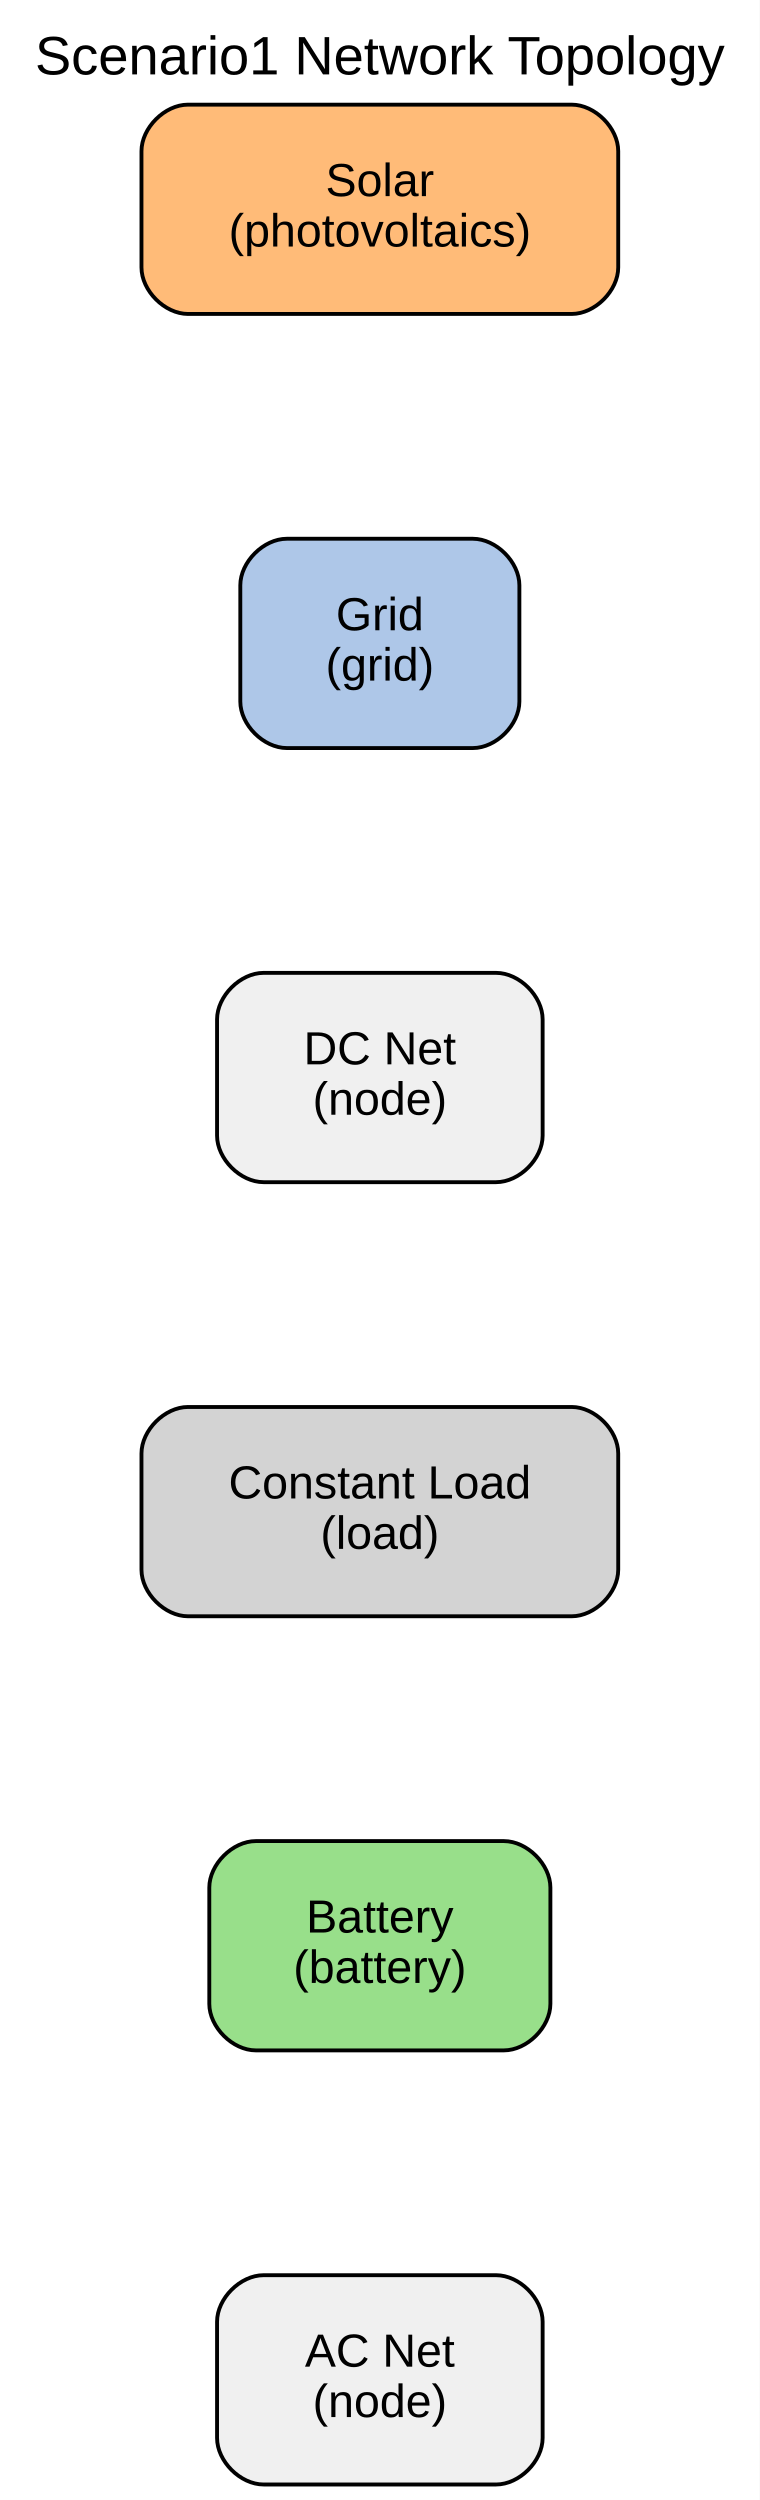
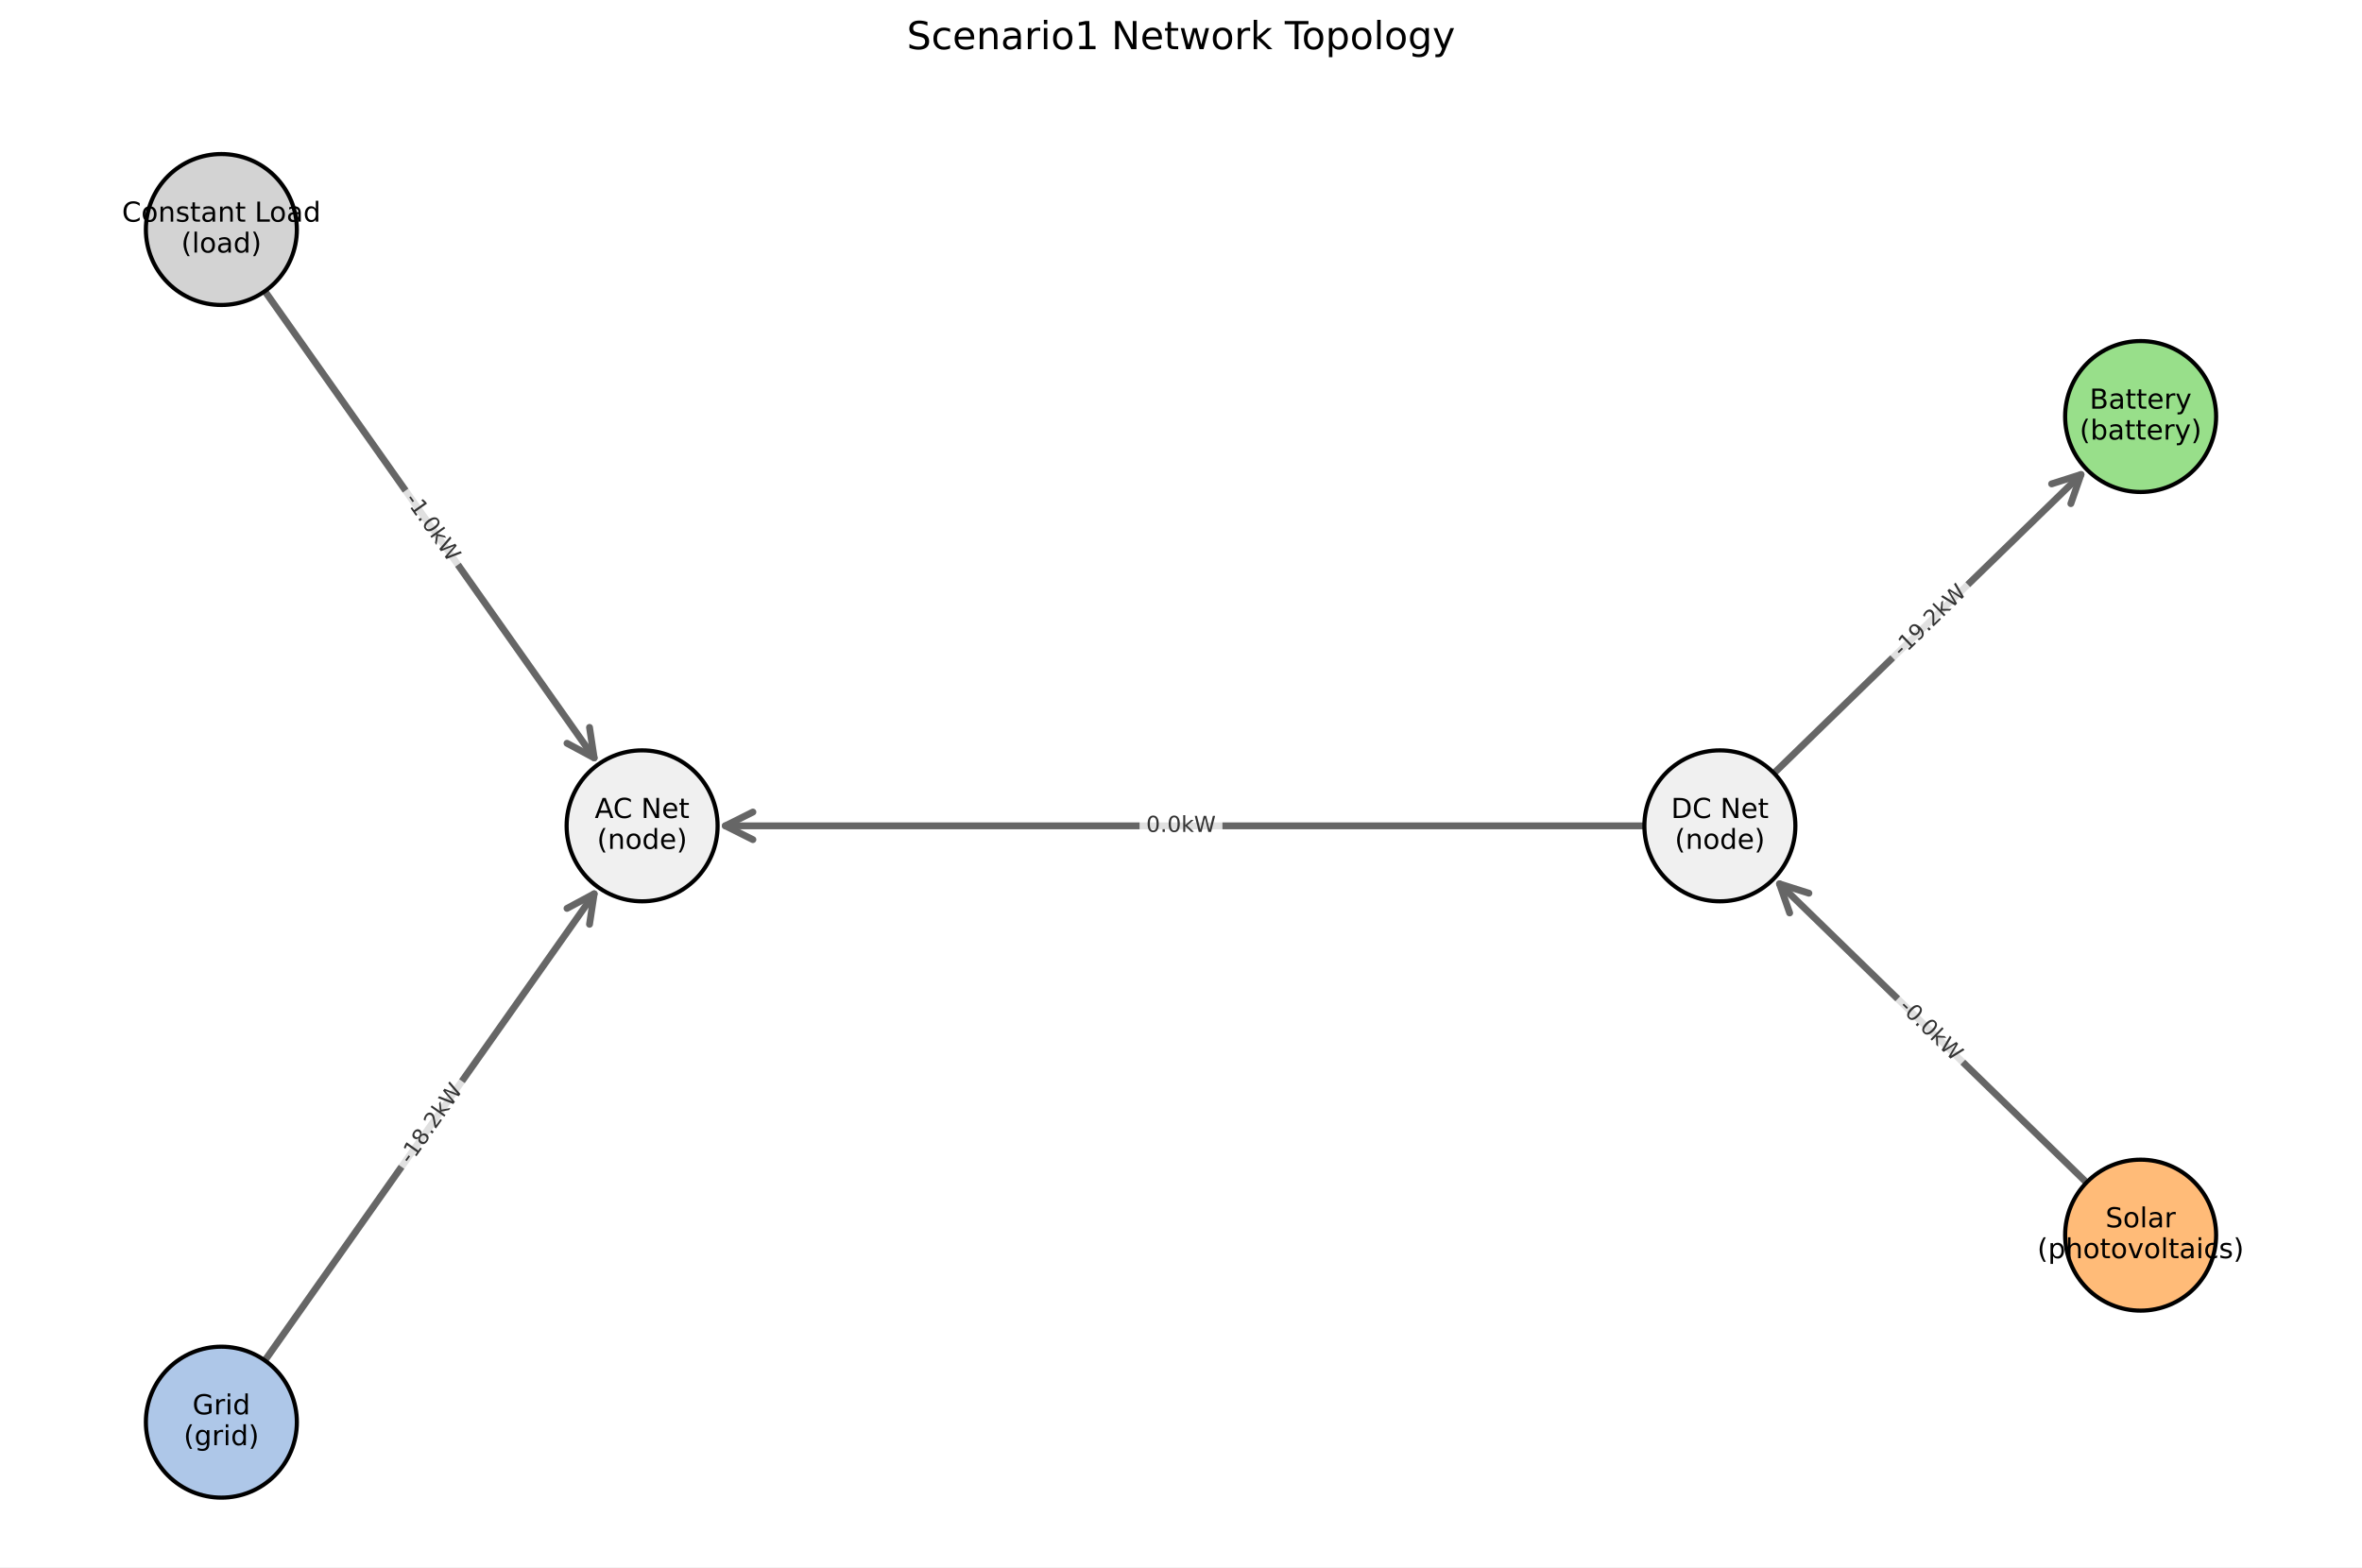
- <svg xmlns="http://www.w3.org/2000/svg" width="196pt" height="645pt" viewBox="0.00 0.00 196.00 645.00">
-   <g id="graph0" class="graph" transform="scale(1 1) rotate(0) translate(4 641)">
-     <polygon fill="white" stroke="transparent" points="-4,4 -4,-641 192,-641 192,4 -4,4" />
-     <text text-anchor="middle" x="94" y="-621.8" font-family="Arial" font-size="14.00">Scenario1 Network Topology</text>
-     <g id="node1" class="node">
-       <path fill="#f0f0f0" stroke="black" d="M124,-54C124,-54 64,-54 64,-54 58,-54 52,-48 52,-42 52,-42 52,-12 52,-12 52,-6 58,0 64,0 64,0 124,0 124,0 130,0 136,-6 136,-12 136,-12 136,-42 136,-42 136,-48 130,-54 124,-54" />
-       <text text-anchor="middle" x="94" y="-30.4" font-family="Arial" font-size="12.00">AC Net</text>
-       <text text-anchor="middle" x="94" y="-17.4" font-family="Arial" font-size="12.00">(node)</text>
+ <svg xmlns="http://www.w3.org/2000/svg" xmlns:xlink="http://www.w3.org/1999/xlink" width="856.8pt" height="568.638pt" viewBox="0 0 856.8 568.638" version="1.1">
+   <defs>
+     <style type="text/css">*{stroke-linejoin: round; stroke-linecap: butt}</style>
+   </defs>
+   <g id="figure_1">
+     <g id="patch_1">
+       <path d="M 0 568.638  L 856.8 568.638  L 856.8 0  L 0 0  z " style="fill: #ffffff" />
    </g>
-     <g id="node2" class="node">
-       <path fill="#98df8a" stroke="black" d="M126,-166C126,-166 62,-166 62,-166 56,-166 50,-160 50,-154 50,-154 50,-124 50,-124 50,-118 56,-112 62,-112 62,-112 126,-112 126,-112 132,-112 138,-118 138,-124 138,-124 138,-154 138,-154 138,-160 132,-166 126,-166" />
-       <text text-anchor="middle" x="94" y="-142.4" font-family="Arial" font-size="12.00">Battery</text>
-       <text text-anchor="middle" x="94" y="-129.4" font-family="Arial" font-size="12.00">(battery)</text>
-     </g>
-     <g id="node3" class="node">
-       <path fill="#d3d3d3" stroke="black" d="M143.5,-278C143.5,-278 44.5,-278 44.5,-278 38.5,-278 32.5,-272 32.5,-266 32.5,-266 32.5,-236 32.5,-236 32.5,-230 38.5,-224 44.5,-224 44.5,-224 143.5,-224 143.5,-224 149.5,-224 155.5,-230 155.5,-236 155.5,-236 155.5,-266 155.5,-266 155.5,-272 149.5,-278 143.5,-278" />
-       <text text-anchor="middle" x="94" y="-254.4" font-family="Arial" font-size="12.00">Constant Load</text>
-       <text text-anchor="middle" x="94" y="-241.4" font-family="Arial" font-size="12.00">(load)</text>
-     </g>
-     <g id="node4" class="node">
-       <path fill="#f0f0f0" stroke="black" d="M124,-390C124,-390 64,-390 64,-390 58,-390 52,-384 52,-378 52,-378 52,-348 52,-348 52,-342 58,-336 64,-336 64,-336 124,-336 124,-336 130,-336 136,-342 136,-348 136,-348 136,-378 136,-378 136,-384 130,-390 124,-390" />
-       <text text-anchor="middle" x="94" y="-366.4" font-family="Arial" font-size="12.00">DC Net</text>
-       <text text-anchor="middle" x="94" y="-353.4" font-family="Arial" font-size="12.00">(node)</text>
-     </g>
-     <g id="node5" class="node">
-       <path fill="#aec7e8" stroke="black" d="M118,-502C118,-502 70,-502 70,-502 64,-502 58,-496 58,-490 58,-490 58,-460 58,-460 58,-454 64,-448 70,-448 70,-448 118,-448 118,-448 124,-448 130,-454 130,-460 130,-460 130,-490 130,-490 130,-496 124,-502 118,-502" />
-       <text text-anchor="middle" x="94" y="-478.4" font-family="Arial" font-size="12.00">Grid</text>
-       <text text-anchor="middle" x="94" y="-465.4" font-family="Arial" font-size="12.00">(grid)</text>
-     </g>
-     <g id="node6" class="node">
-       <path fill="#ffbb78" stroke="black" d="M143.5,-614C143.5,-614 44.5,-614 44.5,-614 38.5,-614 32.5,-608 32.5,-602 32.5,-602 32.5,-572 32.5,-572 32.5,-566 38.5,-560 44.5,-560 44.5,-560 143.5,-560 143.5,-560 149.5,-560 155.5,-566 155.5,-572 155.5,-572 155.5,-602 155.5,-602 155.5,-608 149.5,-614 143.5,-614" />
-       <text text-anchor="middle" x="94" y="-590.4" font-family="Arial" font-size="12.00">Solar</text>
-       <text text-anchor="middle" x="94" y="-577.4" font-family="Arial" font-size="12.00">(photovoltaics)</text>
+     <g id="axes_1">
+       <g id="patch_2">
+         <path d="M 96.088 105.655  Q 156.613 191.456 215.526 274.974  " clip-path="url(#p76c0ca9e1f)" style="fill: none; stroke: #666666; stroke-width: 2.5; stroke-linecap: round" />
+         <path d="M 213.847 263.92  L 215.526 274.974  L 205.676 269.684  " clip-path="url(#p76c0ca9e1f)" style="fill: none; stroke: #666666; stroke-width: 2.5; stroke-linecap: round" />
+       </g>
+       <g id="patch_3">
+         <path d="M 596.492 299.638  Q 428.401 299.638 263.105 299.638  " clip-path="url(#p76c0ca9e1f)" style="fill: none; stroke: #666666; stroke-width: 2.5; stroke-linecap: round" />
+         <path d="M 273.105 304.638  L 263.105 299.638  L 273.105 294.638  " clip-path="url(#p76c0ca9e1f)" style="fill: none; stroke: #666666; stroke-width: 2.5; stroke-linecap: round" />
+       </g>
+       <g id="patch_4">
+         <path d="M 643.501 280.541  Q 700.187 225.382 754.87 172.172  " clip-path="url(#p76c0ca9e1f)" style="fill: none; stroke: #666666; stroke-width: 2.5; stroke-linecap: round" />
+         <path d="M 744.216 175.563  L 754.87 172.172  L 751.19 182.729  " clip-path="url(#p76c0ca9e1f)" style="fill: none; stroke: #666666; stroke-width: 2.5; stroke-linecap: round" />
+       </g>
+       <g id="patch_5">
+         <path d="M 96.088 493.621  Q 156.613 407.819 215.526 324.302  " clip-path="url(#p76c0ca9e1f)" style="fill: none; stroke: #666666; stroke-width: 2.5; stroke-linecap: round" />
+         <path d="M 205.676 329.591  L 215.526 324.302  L 213.847 335.356  " clip-path="url(#p76c0ca9e1f)" style="fill: none; stroke: #666666; stroke-width: 2.5; stroke-linecap: round" />
+       </g>
+       <g id="patch_6">
+         <path d="M 756.874 429.054  Q 700.188 373.895 645.505 320.685  " clip-path="url(#p76c0ca9e1f)" style="fill: none; stroke: #666666; stroke-width: 2.5; stroke-linecap: round" />
+         <path d="M 649.185 331.242  L 645.505 320.685  L 656.159 324.075  " clip-path="url(#p76c0ca9e1f)" style="fill: none; stroke: #666666; stroke-width: 2.5; stroke-linecap: round" />
+       </g>
+       <g id="text_1">
+         <g id="patch_7">
+           <path d="M 143.375 183.57  L 159.602 206.574  Q 160.985 208.535 162.946 207.151  L 169.273 202.688  Q 171.234 201.305 169.851 199.344  L 153.624 176.34  Q 152.241 174.379 150.279 175.762  L 143.953 180.225  Q 141.991 181.608 143.375 183.57  z " clip-path="url(#p76c0ca9e1f)" style="fill: #ffffff; opacity: 0.8" />
+         </g>
+         <g clip-path="url(#p76c0ca9e1f)">
+           <g style="fill: #333333" transform="translate(146.6955 181.2272) rotate(-305.1992) scale(0.08 -0.08)">
+             <defs>
+               <path id="DejaVuSans-2d" d="M 313 2009  L 1997 2009  L 1997 1497  L 313 1497  L 313 2009  z " transform="scale(0.015625)" />
+               <path id="DejaVuSans-31" d="M 794 531  L 1825 531  L 1825 4091  L 703 3866  L 703 4441  L 1819 4666  L 2450 4666  L 2450 531  L 3481 531  L 3481 0  L 794 0  L 794 531  z " transform="scale(0.015625)" />
+               <path id="DejaVuSans-2e" d="M 684 794  L 1344 794  L 1344 0  L 684 0  L 684 794  z " transform="scale(0.015625)" />
+               <path id="DejaVuSans-30" d="M 2034 4250  Q 1547 4250 1301 3770  Q 1056 3291 1056 2328  Q 1056 1369 1301 889  Q 1547 409 2034 409  Q 2525 409 2770 889  Q 3016 1369 3016 2328  Q 3016 3291 2770 3770  Q 2525 4250 2034 4250  z M 2034 4750  Q 2819 4750 3233 4129  Q 3647 3509 3647 2328  Q 3647 1150 3233 529  Q 2819 -91 2034 -91  Q 1250 -91 836 529  Q 422 1150 422 2328  Q 422 3509 836 4129  Q 1250 4750 2034 4750  z " transform="scale(0.015625)" />
+               <path id="DejaVuSans-6b" d="M 581 4863  L 1159 4863  L 1159 1991  L 2875 3500  L 3609 3500  L 1753 1863  L 3688 0  L 2938 0  L 1159 1709  L 1159 0  L 581 0  L 581 4863  z " transform="scale(0.015625)" />
+               <path id="DejaVuSans-57" d="M 213 4666  L 850 4666  L 1831 722  L 2809 4666  L 3519 4666  L 4500 722  L 5478 4666  L 6119 4666  L 4947 0  L 4153 0  L 3169 4050  L 2175 0  L 1381 0  L 213 4666  z " transform="scale(0.015625)" />
+             </defs>
+             <use xlink:href="#DejaVuSans-2d" />
+             <use xlink:href="#DejaVuSans-31" transform="translate(36.08398 0)" />
+             <use xlink:href="#DejaVuSans-2e" transform="translate(99.70703 0)" />
+             <use xlink:href="#DejaVuSans-30" transform="translate(131.4941 0)" />
+             <use xlink:href="#DejaVuSans-6b" transform="translate(195.1172 0)" />
+             <use xlink:href="#DejaVuSans-57" transform="translate(253.0273 0)" />
+           </g>
+         </g>
+       </g>
+       <g id="text_2">
+         <g id="patch_8">
+           <path d="M 415.768 305.909  L 441.033 305.909  Q 443.433 305.909 443.433 303.509  L 443.433 295.767  Q 443.433 293.367 441.033 293.367  L 415.768 293.367  Q 413.368 293.367 413.368 295.767  L 413.368 303.509  Q 413.368 305.909 415.768 305.909  z " clip-path="url(#p76c0ca9e1f)" style="fill: #ffffff; opacity: 0.8" />
+         </g>
+         <g clip-path="url(#p76c0ca9e1f)">
+           <g style="fill: #333333" transform="translate(415.7679 301.8453) scale(0.08 -0.08)">
+             <use xlink:href="#DejaVuSans-30" />
+             <use xlink:href="#DejaVuSans-2e" transform="translate(63.62305 0)" />
+             <use xlink:href="#DejaVuSans-30" transform="translate(95.41016 0)" />
+             <use xlink:href="#DejaVuSans-6b" transform="translate(159.0332 0)" />
+             <use xlink:href="#DejaVuSans-57" transform="translate(216.9434 0)" />
+           </g>
+         </g>
+       </g>
+       <g id="text_3">
+         <g id="patch_9">
+           <path d="M 692.648 241.468  L 716.472 218.286  Q 718.192 216.612 716.518 214.892  L 711.119 209.343  Q 709.445 207.623 707.725 209.297  L 683.901 232.479  Q 682.181 234.153 683.855 235.873  L 689.254 241.422  Q 690.928 243.142 692.648 241.468  z " clip-path="url(#p76c0ca9e1f)" style="fill: #ffffff; opacity: 0.8" />
+         </g>
+         <g clip-path="url(#p76c0ca9e1f)">
+           <g style="fill: #333333" transform="translate(689.8141 238.5558) rotate(-44.21796) scale(0.08 -0.08)">
+             <defs>
+               <path id="DejaVuSans-39" d="M 703 97  L 703 672  Q 941 559 1184 500  Q 1428 441 1663 441  Q 2288 441 2617 861  Q 2947 1281 2994 2138  Q 2813 1869 2534 1725  Q 2256 1581 1919 1581  Q 1219 1581 811 2004  Q 403 2428 403 3163  Q 403 3881 828 4315  Q 1253 4750 1959 4750  Q 2769 4750 3195 4129  Q 3622 3509 3622 2328  Q 3622 1225 3098 567  Q 2575 -91 1691 -91  Q 1453 -91 1209 -44  Q 966 3 703 97  z M 1959 2075  Q 2384 2075 2632 2365  Q 2881 2656 2881 3163  Q 2881 3666 2632 3958  Q 2384 4250 1959 4250  Q 1534 4250 1286 3958  Q 1038 3666 1038 3163  Q 1038 2656 1286 2365  Q 1534 2075 1959 2075  z " transform="scale(0.015625)" />
+               <path id="DejaVuSans-32" d="M 1228 531  L 3431 531  L 3431 0  L 469 0  L 469 531  Q 828 903 1448 1529  Q 2069 2156 2228 2338  Q 2531 2678 2651 2914  Q 2772 3150 2772 3378  Q 2772 3750 2511 3984  Q 2250 4219 1831 4219  Q 1534 4219 1204 4116  Q 875 4013 500 3803  L 500 4441  Q 881 4594 1212 4672  Q 1544 4750 1819 4750  Q 2544 4750 2975 4387  Q 3406 4025 3406 3419  Q 3406 3131 3298 2873  Q 3191 2616 2906 2266  Q 2828 2175 2409 1742  Q 1991 1309 1228 531  z " transform="scale(0.015625)" />
+             </defs>
+             <use xlink:href="#DejaVuSans-2d" />
+             <use xlink:href="#DejaVuSans-31" transform="translate(36.08398 0)" />
+             <use xlink:href="#DejaVuSans-39" transform="translate(99.70703 0)" />
+             <use xlink:href="#DejaVuSans-2e" transform="translate(163.3301 0)" />
+             <use xlink:href="#DejaVuSans-32" transform="translate(195.1172 0)" />
+             <use xlink:href="#DejaVuSans-6b" transform="translate(258.7402 0)" />
+             <use xlink:href="#DejaVuSans-57" transform="translate(316.6504 0)" />
+           </g>
+         </g>
+       </g>
+       <g id="text_4">
+         <g id="patch_10">
+           <path d="M 152.157 425.015  L 171.318 397.852  Q 172.701 395.891 170.74 394.508  L 164.413 390.045  Q 162.452 388.661 161.069 390.622  L 141.908 417.786  Q 140.524 419.747 142.486 421.13  L 148.812 425.593  Q 150.774 426.977 152.157 425.015  z " clip-path="url(#p76c0ca9e1f)" style="fill: #ffffff; opacity: 0.8" />
+         </g>
+         <g clip-path="url(#p76c0ca9e1f)">
+           <g style="fill: #333333" transform="translate(148.8363 422.673) rotate(-54.80082) scale(0.08 -0.08)">
+             <defs>
+               <path id="DejaVuSans-38" d="M 2034 2216  Q 1584 2216 1326 1975  Q 1069 1734 1069 1313  Q 1069 891 1326 650  Q 1584 409 2034 409  Q 2484 409 2743 651  Q 3003 894 3003 1313  Q 3003 1734 2745 1975  Q 2488 2216 2034 2216  z M 1403 2484  Q 997 2584 770 2862  Q 544 3141 544 3541  Q 544 4100 942 4425  Q 1341 4750 2034 4750  Q 2731 4750 3128 4425  Q 3525 4100 3525 3541  Q 3525 3141 3298 2862  Q 3072 2584 2669 2484  Q 3125 2378 3379 2068  Q 3634 1759 3634 1313  Q 3634 634 3220 271  Q 2806 -91 2034 -91  Q 1263 -91 848 271  Q 434 634 434 1313  Q 434 1759 690 2068  Q 947 2378 1403 2484  z M 1172 3481  Q 1172 3119 1398 2916  Q 1625 2713 2034 2713  Q 2441 2713 2670 2916  Q 2900 3119 2900 3481  Q 2900 3844 2670 4047  Q 2441 4250 2034 4250  Q 1625 4250 1398 4047  Q 1172 3844 1172 3481  z " transform="scale(0.015625)" />
+             </defs>
+             <use xlink:href="#DejaVuSans-2d" />
+             <use xlink:href="#DejaVuSans-31" transform="translate(36.08398 0)" />
+             <use xlink:href="#DejaVuSans-38" transform="translate(99.70703 0)" />
+             <use xlink:href="#DejaVuSans-2e" transform="translate(163.3301 0)" />
+             <use xlink:href="#DejaVuSans-32" transform="translate(195.1172 0)" />
+             <use xlink:href="#DejaVuSans-6b" transform="translate(258.7402 0)" />
+             <use xlink:href="#DejaVuSans-57" transform="translate(316.6504 0)" />
+           </g>
+         </g>
+       </g>
+       <g id="text_5">
+         <g id="patch_11">
+           <path d="M 685.727 368.574  L 705.903 388.206  Q 707.623 389.88 709.297 388.16  L 714.696 382.611  Q 716.37 380.891 714.65 379.217  L 694.474 359.584  Q 692.754 357.911 691.081 359.631  L 685.681 365.18  Q 684.007 366.9 685.727 368.574  z " clip-path="url(#p76c0ca9e1f)" style="fill: #ffffff; opacity: 0.8" />
+         </g>
+         <g clip-path="url(#p76c0ca9e1f)">
+           <g style="fill: #333333" transform="translate(688.5614 365.6611) rotate(-315.782) scale(0.08 -0.08)">
+             <use xlink:href="#DejaVuSans-2d" />
+             <use xlink:href="#DejaVuSans-30" transform="translate(36.08398 0)" />
+             <use xlink:href="#DejaVuSans-2e" transform="translate(99.70703 0)" />
+             <use xlink:href="#DejaVuSans-30" transform="translate(131.4941 0)" />
+             <use xlink:href="#DejaVuSans-6b" transform="translate(195.1172 0)" />
+             <use xlink:href="#DejaVuSans-57" transform="translate(253.0273 0)" />
+           </g>
+         </g>
+       </g>
+       <g id="PathCollection_1">
+         <defs>
+           <path id="m01f772956e" d="M 0 27.386  C 7.263 27.386 14.229 24.501 19.365 19.365  C 24.501 14.229 27.386 7.263 27.386 0  C 27.386 -7.263 24.501 -14.229 19.365 -19.365  C 14.229 -24.501 7.263 -27.386 0 -27.386  C -7.263 -27.386 -14.229 -24.501 -19.365 -19.365  C -24.501 -14.229 -27.386 -7.263 -27.386 0  C -27.386 7.263 -24.501 14.229 -19.365 19.365  C -14.229 24.501 -7.263 27.386 0 27.386  z " style="stroke: #000000; stroke-width: 1.5" />
+         </defs>
+         <g clip-path="url(#p76c0ca9e1f)">
+           <use xlink:href="#m01f772956e" x="232.924" y="299.638" style="fill: #f0f0f0; stroke: #000000; stroke-width: 1.5" />
+         </g>
+       </g>
+       <g id="PathCollection_2">
+         <defs>
+           <path id="m119b2d67ca" d="M 0 27.386  C 7.263 27.386 14.229 24.501 19.365 19.365  C 24.501 14.229 27.386 7.263 27.386 0  C 27.386 -7.263 24.501 -14.229 19.365 -19.365  C 14.229 -24.501 7.263 -27.386 0 -27.386  C -7.263 -27.386 -14.229 -24.501 -19.365 -19.365  C -24.501 -14.229 -27.386 -7.263 -27.386 0  C -27.386 7.263 -24.501 14.229 -19.365 19.365  C -14.229 24.501 -7.263 27.386 0 27.386  z " style="stroke: #000000; stroke-width: 1.5" />
+         </defs>
+         <g clip-path="url(#p76c0ca9e1f)">
+           <use xlink:href="#m119b2d67ca" x="776.499" y="151.125" style="fill: #98df8a; stroke: #000000; stroke-width: 1.5" />
+         </g>
+       </g>
+       <g id="PathCollection_3">
+         <defs>
+           <path id="mdb4a6b1f87" d="M 0 27.386  C 7.263 27.386 14.229 24.501 19.365 19.365  C 24.501 14.229 27.386 7.263 27.386 0  C 27.386 -7.263 24.501 -14.229 19.365 -19.365  C 14.229 -24.501 7.263 -27.386 0 -27.386  C -7.263 -27.386 -14.229 -24.501 -19.365 -19.365  C -24.501 -14.229 -27.386 -7.263 -27.386 0  C -27.386 7.263 -24.501 14.229 -19.365 19.365  C -14.229 24.501 -7.263 27.386 0 27.386  z " style="stroke: #000000; stroke-width: 1.5" />
+         </defs>
+         <g clip-path="url(#p76c0ca9e1f)">
+           <use xlink:href="#mdb4a6b1f87" x="80.301" y="83.274" style="fill: #d3d3d3; stroke: #000000; stroke-width: 1.5" />
+         </g>
+       </g>
+       <g id="PathCollection_4">
+         <g clip-path="url(#p76c0ca9e1f)">
+           <use xlink:href="#m01f772956e" x="623.876" y="299.638" style="fill: #f0f0f0; stroke: #000000; stroke-width: 1.5" />
+         </g>
+       </g>
+       <g id="PathCollection_5">
+         <defs>
+           <path id="ma875b77ce7" d="M 0 27.386  C 7.263 27.386 14.229 24.501 19.365 19.365  C 24.501 14.229 27.386 7.263 27.386 0  C 27.386 -7.263 24.501 -14.229 19.365 -19.365  C 14.229 -24.501 7.263 -27.386 0 -27.386  C -7.263 -27.386 -14.229 -24.501 -19.365 -19.365  C -24.501 -14.229 -27.386 -7.263 -27.386 0  C -27.386 7.263 -24.501 14.229 -19.365 19.365  C -14.229 24.501 -7.263 27.386 0 27.386  z " style="stroke: #000000; stroke-width: 1.5" />
+         </defs>
+         <g clip-path="url(#p76c0ca9e1f)">
+           <use xlink:href="#ma875b77ce7" x="80.301" y="516.001" style="fill: #aec7e8; stroke: #000000; stroke-width: 1.5" />
+         </g>
+       </g>
+       <g id="PathCollection_6">
+         <defs>
+           <path id="md4902a0bdf" d="M 0 27.386  C 7.263 27.386 14.229 24.501 19.365 19.365  C 24.501 14.229 27.386 7.263 27.386 0  C 27.386 -7.263 24.501 -14.229 19.365 -19.365  C 14.229 -24.501 7.263 -27.386 0 -27.386  C -7.263 -27.386 -14.229 -24.501 -19.365 -19.365  C -24.501 -14.229 -27.386 -7.263 -27.386 0  C -27.386 7.263 -24.501 14.229 -19.365 19.365  C -14.229 24.501 -7.263 27.386 0 27.386  z " style="stroke: #000000; stroke-width: 1.5" />
+         </defs>
+         <g clip-path="url(#p76c0ca9e1f)">
+           <use xlink:href="#md4902a0bdf" x="776.499" y="448.15" style="fill: #ffbb78; stroke: #000000; stroke-width: 1.5" />
+         </g>
+       </g>
+       <g id="text_6">
+         <g clip-path="url(#p76c0ca9e1f)">
+           <g transform="translate(215.7333 296.7983) scale(0.1 -0.1)">
+             <defs>
+               <path id="DejaVuSans-41" d="M 2188 4044  L 1331 1722  L 3047 1722  L 2188 4044  z M 1831 4666  L 2547 4666  L 4325 0  L 3669 0  L 3244 1197  L 1141 1197  L 716 0  L 50 0  L 1831 4666  z " transform="scale(0.015625)" />
+               <path id="DejaVuSans-43" d="M 4122 4306  L 4122 3641  Q 3803 3938 3442 4084  Q 3081 4231 2675 4231  Q 1875 4231 1450 3742  Q 1025 3253 1025 2328  Q 1025 1406 1450 917  Q 1875 428 2675 428  Q 3081 428 3442 575  Q 3803 722 4122 1019  L 4122 359  Q 3791 134 3420 21  Q 3050 -91 2638 -91  Q 1578 -91 968 557  Q 359 1206 359 2328  Q 359 3453 968 4101  Q 1578 4750 2638 4750  Q 3056 4750 3426 4639  Q 3797 4528 4122 4306  z " transform="scale(0.015625)" />
+               <path id="DejaVuSans-20" transform="scale(0.015625)" />
+               <path id="DejaVuSans-4e" d="M 628 4666  L 1478 4666  L 3547 763  L 3547 4666  L 4159 4666  L 4159 0  L 3309 0  L 1241 3903  L 1241 0  L 628 0  L 628 4666  z " transform="scale(0.015625)" />
+               <path id="DejaVuSans-65" d="M 3597 1894  L 3597 1613  L 953 1613  Q 991 1019 1311 708  Q 1631 397 2203 397  Q 2534 397 2845 478  Q 3156 559 3463 722  L 3463 178  Q 3153 47 2828 -22  Q 2503 -91 2169 -91  Q 1331 -91 842 396  Q 353 884 353 1716  Q 353 2575 817 3079  Q 1281 3584 2069 3584  Q 2775 3584 3186 3129  Q 3597 2675 3597 1894  z M 3022 2063  Q 3016 2534 2758 2815  Q 2500 3097 2075 3097  Q 1594 3097 1305 2825  Q 1016 2553 972 2059  L 3022 2063  z " transform="scale(0.015625)" />
+               <path id="DejaVuSans-74" d="M 1172 4494  L 1172 3500  L 2356 3500  L 2356 3053  L 1172 3053  L 1172 1153  Q 1172 725 1289 603  Q 1406 481 1766 481  L 2356 481  L 2356 0  L 1766 0  Q 1100 0 847 248  Q 594 497 594 1153  L 594 3053  L 172 3053  L 172 3500  L 594 3500  L 594 4494  L 1172 4494  z " transform="scale(0.015625)" />
+             </defs>
+             <use xlink:href="#DejaVuSans-41" />
+             <use xlink:href="#DejaVuSans-43" transform="translate(66.6582 0)" />
+             <use xlink:href="#DejaVuSans-20" transform="translate(136.4824 0)" />
+             <use xlink:href="#DejaVuSans-4e" transform="translate(168.2695 0)" />
+             <use xlink:href="#DejaVuSans-65" transform="translate(243.0742 0)" />
+             <use xlink:href="#DejaVuSans-74" transform="translate(304.5977 0)" />
+           </g>
+         </g>
+         <g clip-path="url(#p76c0ca9e1f)">
+           <g transform="translate(216.5435 307.9961) scale(0.1 -0.1)">
+             <defs>
+               <path id="DejaVuSans-28" d="M 1984 4856  Q 1566 4138 1362 3434  Q 1159 2731 1159 2009  Q 1159 1288 1364 580  Q 1569 -128 1984 -844  L 1484 -844  Q 1016 -109 783 600  Q 550 1309 550 2009  Q 550 2706 781 3412  Q 1013 4119 1484 4856  L 1984 4856  z " transform="scale(0.015625)" />
+               <path id="DejaVuSans-6e" d="M 3513 2113  L 3513 0  L 2938 0  L 2938 2094  Q 2938 2591 2744 2837  Q 2550 3084 2163 3084  Q 1697 3084 1428 2787  Q 1159 2491 1159 1978  L 1159 0  L 581 0  L 581 3500  L 1159 3500  L 1159 2956  Q 1366 3272 1645 3428  Q 1925 3584 2291 3584  Q 2894 3584 3203 3211  Q 3513 2838 3513 2113  z " transform="scale(0.015625)" />
+               <path id="DejaVuSans-6f" d="M 1959 3097  Q 1497 3097 1228 2736  Q 959 2375 959 1747  Q 959 1119 1226 758  Q 1494 397 1959 397  Q 2419 397 2687 759  Q 2956 1122 2956 1747  Q 2956 2369 2687 2733  Q 2419 3097 1959 3097  z M 1959 3584  Q 2709 3584 3137 3096  Q 3566 2609 3566 1747  Q 3566 888 3137 398  Q 2709 -91 1959 -91  Q 1206 -91 779 398  Q 353 888 353 1747  Q 353 2609 779 3096  Q 1206 3584 1959 3584  z " transform="scale(0.015625)" />
+               <path id="DejaVuSans-64" d="M 2906 2969  L 2906 4863  L 3481 4863  L 3481 0  L 2906 0  L 2906 525  Q 2725 213 2448 61  Q 2172 -91 1784 -91  Q 1150 -91 751 415  Q 353 922 353 1747  Q 353 2572 751 3078  Q 1150 3584 1784 3584  Q 2172 3584 2448 3432  Q 2725 3281 2906 2969  z M 947 1747  Q 947 1113 1208 752  Q 1469 391 1925 391  Q 2381 391 2643 752  Q 2906 1113 2906 1747  Q 2906 2381 2643 2742  Q 2381 3103 1925 3103  Q 1469 3103 1208 2742  Q 947 2381 947 1747  z " transform="scale(0.015625)" />
+               <path id="DejaVuSans-29" d="M 513 4856  L 1013 4856  Q 1481 4119 1714 3412  Q 1947 2706 1947 2009  Q 1947 1309 1714 600  Q 1481 -109 1013 -844  L 513 -844  Q 928 -128 1133 580  Q 1338 1288 1338 2009  Q 1338 2731 1133 3434  Q 928 4138 513 4856  z " transform="scale(0.015625)" />
+             </defs>
+             <use xlink:href="#DejaVuSans-28" />
+             <use xlink:href="#DejaVuSans-6e" transform="translate(39.01367 0)" />
+             <use xlink:href="#DejaVuSans-6f" transform="translate(102.3926 0)" />
+             <use xlink:href="#DejaVuSans-64" transform="translate(163.5742 0)" />
+             <use xlink:href="#DejaVuSans-65" transform="translate(227.0508 0)" />
+             <use xlink:href="#DejaVuSans-29" transform="translate(288.5742 0)" />
+           </g>
+         </g>
+       </g>
+       <g id="text_7">
+         <g clip-path="url(#p76c0ca9e1f)">
+           <g transform="translate(757.9929 148.2857) scale(0.1 -0.1)">
+             <defs>
+               <path id="DejaVuSans-42" d="M 1259 2228  L 1259 519  L 2272 519  Q 2781 519 3026 730  Q 3272 941 3272 1375  Q 3272 1813 3026 2020  Q 2781 2228 2272 2228  L 1259 2228  z M 1259 4147  L 1259 2741  L 2194 2741  Q 2656 2741 2882 2914  Q 3109 3088 3109 3444  Q 3109 3797 2882 3972  Q 2656 4147 2194 4147  L 1259 4147  z M 628 4666  L 2241 4666  Q 2963 4666 3353 4366  Q 3744 4066 3744 3513  Q 3744 3084 3544 2831  Q 3344 2578 2956 2516  Q 3422 2416 3680 2098  Q 3938 1781 3938 1306  Q 3938 681 3513 340  Q 3088 0 2303 0  L 628 0  L 628 4666  z " transform="scale(0.015625)" />
+               <path id="DejaVuSans-61" d="M 2194 1759  Q 1497 1759 1228 1600  Q 959 1441 959 1056  Q 959 750 1161 570  Q 1363 391 1709 391  Q 2188 391 2477 730  Q 2766 1069 2766 1631  L 2766 1759  L 2194 1759  z M 3341 1997  L 3341 0  L 2766 0  L 2766 531  Q 2569 213 2275 61  Q 1981 -91 1556 -91  Q 1019 -91 701 211  Q 384 513 384 1019  Q 384 1609 779 1909  Q 1175 2209 1959 2209  L 2766 2209  L 2766 2266  Q 2766 2663 2505 2880  Q 2244 3097 1772 3097  Q 1472 3097 1187 3025  Q 903 2953 641 2809  L 641 3341  Q 956 3463 1253 3523  Q 1550 3584 1831 3584  Q 2591 3584 2966 3190  Q 3341 2797 3341 1997  z " transform="scale(0.015625)" />
+               <path id="DejaVuSans-72" d="M 2631 2963  Q 2534 3019 2420 3045  Q 2306 3072 2169 3072  Q 1681 3072 1420 2755  Q 1159 2438 1159 1844  L 1159 0  L 581 0  L 581 3500  L 1159 3500  L 1159 2956  Q 1341 3275 1631 3429  Q 1922 3584 2338 3584  Q 2397 3584 2469 3576  Q 2541 3569 2628 3553  L 2631 2963  z " transform="scale(0.015625)" />
+               <path id="DejaVuSans-79" d="M 2059 -325  Q 1816 -950 1584 -1140  Q 1353 -1331 966 -1331  L 506 -1331  L 506 -850  L 844 -850  Q 1081 -850 1212 -737  Q 1344 -625 1503 -206  L 1606 56  L 191 3500  L 800 3500  L 1894 763  L 2988 3500  L 3597 3500  L 2059 -325  z " transform="scale(0.015625)" />
+             </defs>
+             <use xlink:href="#DejaVuSans-42" />
+             <use xlink:href="#DejaVuSans-61" transform="translate(68.60352 0)" />
+             <use xlink:href="#DejaVuSans-74" transform="translate(129.8828 0)" />
+             <use xlink:href="#DejaVuSans-74" transform="translate(169.0918 0)" />
+             <use xlink:href="#DejaVuSans-65" transform="translate(208.3008 0)" />
+             <use xlink:href="#DejaVuSans-72" transform="translate(269.8242 0)" />
+             <use xlink:href="#DejaVuSans-79" transform="translate(310.9375 0)" />
+           </g>
+         </g>
+         <g clip-path="url(#p76c0ca9e1f)">
+           <g transform="translate(754.3476 159.4835) scale(0.1 -0.1)">
+             <defs>
+               <path id="DejaVuSans-62" d="M 3116 1747  Q 3116 2381 2855 2742  Q 2594 3103 2138 3103  Q 1681 3103 1420 2742  Q 1159 2381 1159 1747  Q 1159 1113 1420 752  Q 1681 391 2138 391  Q 2594 391 2855 752  Q 3116 1113 3116 1747  z M 1159 2969  Q 1341 3281 1617 3432  Q 1894 3584 2278 3584  Q 2916 3584 3314 3078  Q 3713 2572 3713 1747  Q 3713 922 3314 415  Q 2916 -91 2278 -91  Q 1894 -91 1617 61  Q 1341 213 1159 525  L 1159 0  L 581 0  L 581 4863  L 1159 4863  L 1159 2969  z " transform="scale(0.015625)" />
+             </defs>
+             <use xlink:href="#DejaVuSans-28" />
+             <use xlink:href="#DejaVuSans-62" transform="translate(39.01367 0)" />
+             <use xlink:href="#DejaVuSans-61" transform="translate(102.4902 0)" />
+             <use xlink:href="#DejaVuSans-74" transform="translate(163.7695 0)" />
+             <use xlink:href="#DejaVuSans-74" transform="translate(202.9785 0)" />
+             <use xlink:href="#DejaVuSans-65" transform="translate(242.1875 0)" />
+             <use xlink:href="#DejaVuSans-72" transform="translate(303.7109 0)" />
+             <use xlink:href="#DejaVuSans-79" transform="translate(344.8242 0)" />
+             <use xlink:href="#DejaVuSans-29" transform="translate(404.0039 0)" />
+           </g>
+         </g>
+       </g>
+       <g id="text_8">
+         <g clip-path="url(#p76c0ca9e1f)">
+           <g transform="translate(44.23833 80.43465) scale(0.1 -0.1)">
+             <defs>
+               <path id="DejaVuSans-73" d="M 2834 3397  L 2834 2853  Q 2591 2978 2328 3040  Q 2066 3103 1784 3103  Q 1356 3103 1142 2972  Q 928 2841 928 2578  Q 928 2378 1081 2264  Q 1234 2150 1697 2047  L 1894 2003  Q 2506 1872 2764 1633  Q 3022 1394 3022 966  Q 3022 478 2636 193  Q 2250 -91 1575 -91  Q 1294 -91 989 -36  Q 684 19 347 128  L 347 722  Q 666 556 975 473  Q 1284 391 1588 391  Q 1994 391 2212 530  Q 2431 669 2431 922  Q 2431 1156 2273 1281  Q 2116 1406 1581 1522  L 1381 1569  Q 847 1681 609 1914  Q 372 2147 372 2553  Q 372 3047 722 3315  Q 1072 3584 1716 3584  Q 2034 3584 2315 3537  Q 2597 3491 2834 3397  z " transform="scale(0.015625)" />
+               <path id="DejaVuSans-4c" d="M 628 4666  L 1259 4666  L 1259 531  L 3531 531  L 3531 0  L 628 0  L 628 4666  z " transform="scale(0.015625)" />
+             </defs>
+             <use xlink:href="#DejaVuSans-43" />
+             <use xlink:href="#DejaVuSans-6f" transform="translate(69.82422 0)" />
+             <use xlink:href="#DejaVuSans-6e" transform="translate(131.0059 0)" />
+             <use xlink:href="#DejaVuSans-73" transform="translate(194.3848 0)" />
+             <use xlink:href="#DejaVuSans-74" transform="translate(246.4844 0)" />
+             <use xlink:href="#DejaVuSans-61" transform="translate(285.6934 0)" />
+             <use xlink:href="#DejaVuSans-6e" transform="translate(346.9727 0)" />
+             <use xlink:href="#DejaVuSans-74" transform="translate(410.3516 0)" />
+             <use xlink:href="#DejaVuSans-20" transform="translate(449.5605 0)" />
+             <use xlink:href="#DejaVuSans-4c" transform="translate(481.3477 0)" />
+             <use xlink:href="#DejaVuSans-6f" transform="translate(535.3105 0)" />
+             <use xlink:href="#DejaVuSans-61" transform="translate(596.4922 0)" />
+             <use xlink:href="#DejaVuSans-64" transform="translate(657.7715 0)" />
+           </g>
+         </g>
+         <g clip-path="url(#p76c0ca9e1f)">
+           <g transform="translate(65.71255 91.63246) scale(0.1 -0.1)">
+             <defs>
+               <path id="DejaVuSans-6c" d="M 603 4863  L 1178 4863  L 1178 0  L 603 0  L 603 4863  z " transform="scale(0.015625)" />
+             </defs>
+             <use xlink:href="#DejaVuSans-28" />
+             <use xlink:href="#DejaVuSans-6c" transform="translate(39.01367 0)" />
+             <use xlink:href="#DejaVuSans-6f" transform="translate(66.79688 0)" />
+             <use xlink:href="#DejaVuSans-61" transform="translate(127.9785 0)" />
+             <use xlink:href="#DejaVuSans-64" transform="translate(189.2578 0)" />
+             <use xlink:href="#DejaVuSans-29" transform="translate(252.7344 0)" />
+           </g>
+         </g>
+       </g>
+       <g id="text_9">
+         <g clip-path="url(#p76c0ca9e1f)">
+           <g transform="translate(606.1683 296.7983) scale(0.1 -0.1)">
+             <defs>
+               <path id="DejaVuSans-44" d="M 1259 4147  L 1259 519  L 2022 519  Q 2988 519 3436 956  Q 3884 1394 3884 2338  Q 3884 3275 3436 3711  Q 2988 4147 2022 4147  L 1259 4147  z M 628 4666  L 1925 4666  Q 3281 4666 3915 4102  Q 4550 3538 4550 2338  Q 4550 1131 3912 565  Q 3275 0 1925 0  L 628 0  L 628 4666  z " transform="scale(0.015625)" />
+             </defs>
+             <use xlink:href="#DejaVuSans-44" />
+             <use xlink:href="#DejaVuSans-43" transform="translate(77.00195 0)" />
+             <use xlink:href="#DejaVuSans-20" transform="translate(146.8262 0)" />
+             <use xlink:href="#DejaVuSans-4e" transform="translate(178.6133 0)" />
+             <use xlink:href="#DejaVuSans-65" transform="translate(253.418 0)" />
+             <use xlink:href="#DejaVuSans-74" transform="translate(314.9414 0)" />
+           </g>
+         </g>
+         <g clip-path="url(#p76c0ca9e1f)">
+           <g transform="translate(607.4956 307.9961) scale(0.1 -0.1)">
+             <use xlink:href="#DejaVuSans-28" />
+             <use xlink:href="#DejaVuSans-6e" transform="translate(39.01367 0)" />
+             <use xlink:href="#DejaVuSans-6f" transform="translate(102.3926 0)" />
+             <use xlink:href="#DejaVuSans-64" transform="translate(163.5742 0)" />
+             <use xlink:href="#DejaVuSans-65" transform="translate(227.0508 0)" />
+             <use xlink:href="#DejaVuSans-29" transform="translate(288.5742 0)" />
+           </g>
+         </g>
+       </g>
+       <g id="text_10">
+         <g clip-path="url(#p76c0ca9e1f)">
+           <g transform="translate(69.80786 513.1619) scale(0.1 -0.1)">
+             <defs>
+               <path id="DejaVuSans-47" d="M 3809 666  L 3809 1919  L 2778 1919  L 2778 2438  L 4434 2438  L 4434 434  Q 4069 175 3628 42  Q 3188 -91 2688 -91  Q 1594 -91 976 548  Q 359 1188 359 2328  Q 359 3472 976 4111  Q 1594 4750 2688 4750  Q 3144 4750 3555 4637  Q 3966 4525 4313 4306  L 4313 3634  Q 3963 3931 3569 4081  Q 3175 4231 2741 4231  Q 1884 4231 1454 3753  Q 1025 3275 1025 2328  Q 1025 1384 1454 906  Q 1884 428 2741 428  Q 3075 428 3337 486  Q 3600 544 3809 666  z " transform="scale(0.015625)" />
+               <path id="DejaVuSans-69" d="M 603 3500  L 1178 3500  L 1178 0  L 603 0  L 603 3500  z M 603 4863  L 1178 4863  L 1178 4134  L 603 4134  L 603 4863  z " transform="scale(0.015625)" />
+             </defs>
+             <use xlink:href="#DejaVuSans-47" />
+             <use xlink:href="#DejaVuSans-72" transform="translate(77.49023 0)" />
+             <use xlink:href="#DejaVuSans-69" transform="translate(118.6035 0)" />
+             <use xlink:href="#DejaVuSans-64" transform="translate(146.3867 0)" />
+           </g>
+         </g>
+         <g clip-path="url(#p76c0ca9e1f)">
+           <g transform="translate(66.6063 524.3597) scale(0.1 -0.1)">
+             <defs>
+               <path id="DejaVuSans-67" d="M 2906 1791  Q 2906 2416 2648 2759  Q 2391 3103 1925 3103  Q 1463 3103 1205 2759  Q 947 2416 947 1791  Q 947 1169 1205 825  Q 1463 481 1925 481  Q 2391 481 2648 825  Q 2906 1169 2906 1791  z M 3481 434  Q 3481 -459 3084 -895  Q 2688 -1331 1869 -1331  Q 1566 -1331 1297 -1286  Q 1028 -1241 775 -1147  L 775 -588  Q 1028 -725 1275 -790  Q 1522 -856 1778 -856  Q 2344 -856 2625 -561  Q 2906 -266 2906 331  L 2906 616  Q 2728 306 2450 153  Q 2172 0 1784 0  Q 1141 0 747 490  Q 353 981 353 1791  Q 353 2603 747 3093  Q 1141 3584 1784 3584  Q 2172 3584 2450 3431  Q 2728 3278 2906 2969  L 2906 3500  L 3481 3500  L 3481 434  z " transform="scale(0.015625)" />
+             </defs>
+             <use xlink:href="#DejaVuSans-28" />
+             <use xlink:href="#DejaVuSans-67" transform="translate(39.01367 0)" />
+             <use xlink:href="#DejaVuSans-72" transform="translate(102.4902 0)" />
+             <use xlink:href="#DejaVuSans-69" transform="translate(143.6035 0)" />
+             <use xlink:href="#DejaVuSans-64" transform="translate(171.3867 0)" />
+             <use xlink:href="#DejaVuSans-29" transform="translate(234.8633 0)" />
+           </g>
+         </g>
+       </g>
+       <g id="text_11">
+         <g clip-path="url(#p76c0ca9e1f)">
+           <g transform="translate(763.757 445.3109) scale(0.1 -0.1)">
+             <defs>
+               <path id="DejaVuSans-53" d="M 3425 4513  L 3425 3897  Q 3066 4069 2747 4153  Q 2428 4238 2131 4238  Q 1616 4238 1336 4038  Q 1056 3838 1056 3469  Q 1056 3159 1242 3001  Q 1428 2844 1947 2747  L 2328 2669  Q 3034 2534 3370 2195  Q 3706 1856 3706 1288  Q 3706 609 3251 259  Q 2797 -91 1919 -91  Q 1588 -91 1214 -16  Q 841 59 441 206  L 441 856  Q 825 641 1194 531  Q 1563 422 1919 422  Q 2459 422 2753 634  Q 3047 847 3047 1241  Q 3047 1584 2836 1778  Q 2625 1972 2144 2069  L 1759 2144  Q 1053 2284 737 2584  Q 422 2884 422 3419  Q 422 4038 858 4394  Q 1294 4750 2059 4750  Q 2388 4750 2728 4690  Q 3069 4631 3425 4513  z " transform="scale(0.015625)" />
+             </defs>
+             <use xlink:href="#DejaVuSans-53" />
+             <use xlink:href="#DejaVuSans-6f" transform="translate(63.47656 0)" />
+             <use xlink:href="#DejaVuSans-6c" transform="translate(124.6582 0)" />
+             <use xlink:href="#DejaVuSans-61" transform="translate(152.4414 0)" />
+             <use xlink:href="#DejaVuSans-72" transform="translate(213.7207 0)" />
+           </g>
+         </g>
+         <g clip-path="url(#p76c0ca9e1f)">
+           <g transform="translate(739.0007 456.5087) scale(0.1 -0.1)">
+             <defs>
+               <path id="DejaVuSans-70" d="M 1159 525  L 1159 -1331  L 581 -1331  L 581 3500  L 1159 3500  L 1159 2969  Q 1341 3281 1617 3432  Q 1894 3584 2278 3584  Q 2916 3584 3314 3078  Q 3713 2572 3713 1747  Q 3713 922 3314 415  Q 2916 -91 2278 -91  Q 1894 -91 1617 61  Q 1341 213 1159 525  z M 3116 1747  Q 3116 2381 2855 2742  Q 2594 3103 2138 3103  Q 1681 3103 1420 2742  Q 1159 2381 1159 1747  Q 1159 1113 1420 752  Q 1681 391 2138 391  Q 2594 391 2855 752  Q 3116 1113 3116 1747  z " transform="scale(0.015625)" />
+               <path id="DejaVuSans-68" d="M 3513 2113  L 3513 0  L 2938 0  L 2938 2094  Q 2938 2591 2744 2837  Q 2550 3084 2163 3084  Q 1697 3084 1428 2787  Q 1159 2491 1159 1978  L 1159 0  L 581 0  L 581 4863  L 1159 4863  L 1159 2956  Q 1366 3272 1645 3428  Q 1925 3584 2291 3584  Q 2894 3584 3203 3211  Q 3513 2838 3513 2113  z " transform="scale(0.015625)" />
+               <path id="DejaVuSans-76" d="M 191 3500  L 800 3500  L 1894 563  L 2988 3500  L 3597 3500  L 2284 0  L 1503 0  L 191 3500  z " transform="scale(0.015625)" />
+               <path id="DejaVuSans-63" d="M 3122 3366  L 3122 2828  Q 2878 2963 2633 3030  Q 2388 3097 2138 3097  Q 1578 3097 1268 2742  Q 959 2388 959 1747  Q 959 1106 1268 751  Q 1578 397 2138 397  Q 2388 397 2633 464  Q 2878 531 3122 666  L 3122 134  Q 2881 22 2623 -34  Q 2366 -91 2075 -91  Q 1284 -91 818 406  Q 353 903 353 1747  Q 353 2603 823 3093  Q 1294 3584 2113 3584  Q 2378 3584 2631 3529  Q 2884 3475 3122 3366  z " transform="scale(0.015625)" />
+             </defs>
+             <use xlink:href="#DejaVuSans-28" />
+             <use xlink:href="#DejaVuSans-70" transform="translate(39.01367 0)" />
+             <use xlink:href="#DejaVuSans-68" transform="translate(102.4902 0)" />
+             <use xlink:href="#DejaVuSans-6f" transform="translate(165.8691 0)" />
+             <use xlink:href="#DejaVuSans-74" transform="translate(227.0508 0)" />
+             <use xlink:href="#DejaVuSans-6f" transform="translate(266.2598 0)" />
+             <use xlink:href="#DejaVuSans-76" transform="translate(327.4414 0)" />
+             <use xlink:href="#DejaVuSans-6f" transform="translate(386.6211 0)" />
+             <use xlink:href="#DejaVuSans-6c" transform="translate(447.8027 0)" />
+             <use xlink:href="#DejaVuSans-74" transform="translate(475.5859 0)" />
+             <use xlink:href="#DejaVuSans-61" transform="translate(514.7949 0)" />
+             <use xlink:href="#DejaVuSans-69" transform="translate(576.0742 0)" />
+             <use xlink:href="#DejaVuSans-63" transform="translate(603.8574 0)" />
+             <use xlink:href="#DejaVuSans-73" transform="translate(658.8379 0)" />
+             <use xlink:href="#DejaVuSans-29" transform="translate(710.9375 0)" />
+           </g>
+         </g>
+       </g>
+       <g id="text_12">
+         <g transform="translate(328.9278 17.83781) scale(0.14 -0.14)">
+           <defs>
+             <path id="DejaVuSans-77" d="M 269 3500  L 844 3500  L 1563 769  L 2278 3500  L 2956 3500  L 3675 769  L 4391 3500  L 4966 3500  L 4050 0  L 3372 0  L 2619 2869  L 1863 0  L 1184 0  L 269 3500  z " transform="scale(0.015625)" />
+             <path id="DejaVuSans-54" d="M -19 4666  L 3928 4666  L 3928 4134  L 2272 4134  L 2272 0  L 1638 0  L 1638 4134  L -19 4134  L -19 4666  z " transform="scale(0.015625)" />
+           </defs>
+           <use xlink:href="#DejaVuSans-53" />
+           <use xlink:href="#DejaVuSans-63" transform="translate(63.47656 0)" />
+           <use xlink:href="#DejaVuSans-65" transform="translate(118.457 0)" />
+           <use xlink:href="#DejaVuSans-6e" transform="translate(179.9805 0)" />
+           <use xlink:href="#DejaVuSans-61" transform="translate(243.3594 0)" />
+           <use xlink:href="#DejaVuSans-72" transform="translate(304.6387 0)" />
+           <use xlink:href="#DejaVuSans-69" transform="translate(345.752 0)" />
+           <use xlink:href="#DejaVuSans-6f" transform="translate(373.5352 0)" />
+           <use xlink:href="#DejaVuSans-31" transform="translate(434.7168 0)" />
+           <use xlink:href="#DejaVuSans-20" transform="translate(498.3398 0)" />
+           <use xlink:href="#DejaVuSans-4e" transform="translate(530.127 0)" />
+           <use xlink:href="#DejaVuSans-65" transform="translate(604.9316 0)" />
+           <use xlink:href="#DejaVuSans-74" transform="translate(666.4551 0)" />
+           <use xlink:href="#DejaVuSans-77" transform="translate(705.6641 0)" />
+           <use xlink:href="#DejaVuSans-6f" transform="translate(787.4512 0)" />
+           <use xlink:href="#DejaVuSans-72" transform="translate(848.6328 0)" />
+           <use xlink:href="#DejaVuSans-6b" transform="translate(889.7461 0)" />
+           <use xlink:href="#DejaVuSans-20" transform="translate(947.6562 0)" />
+           <use xlink:href="#DejaVuSans-54" transform="translate(979.4434 0)" />
+           <use xlink:href="#DejaVuSans-6f" transform="translate(1023.527 0)" />
+           <use xlink:href="#DejaVuSans-70" transform="translate(1084.709 0)" />
+           <use xlink:href="#DejaVuSans-6f" transform="translate(1148.186 0)" />
+           <use xlink:href="#DejaVuSans-6c" transform="translate(1209.367 0)" />
+           <use xlink:href="#DejaVuSans-6f" transform="translate(1237.15 0)" />
+           <use xlink:href="#DejaVuSans-67" transform="translate(1298.332 0)" />
+           <use xlink:href="#DejaVuSans-79" transform="translate(1361.809 0)" />
+         </g>
+       </g>
    </g>
  </g>
+   <defs>
+     <clipPath id="p76c0ca9e1f">
+       <rect x="7.2" y="37.838" width="842.4" height="523.6" />
+     </clipPath>
+   </defs>
</svg>
